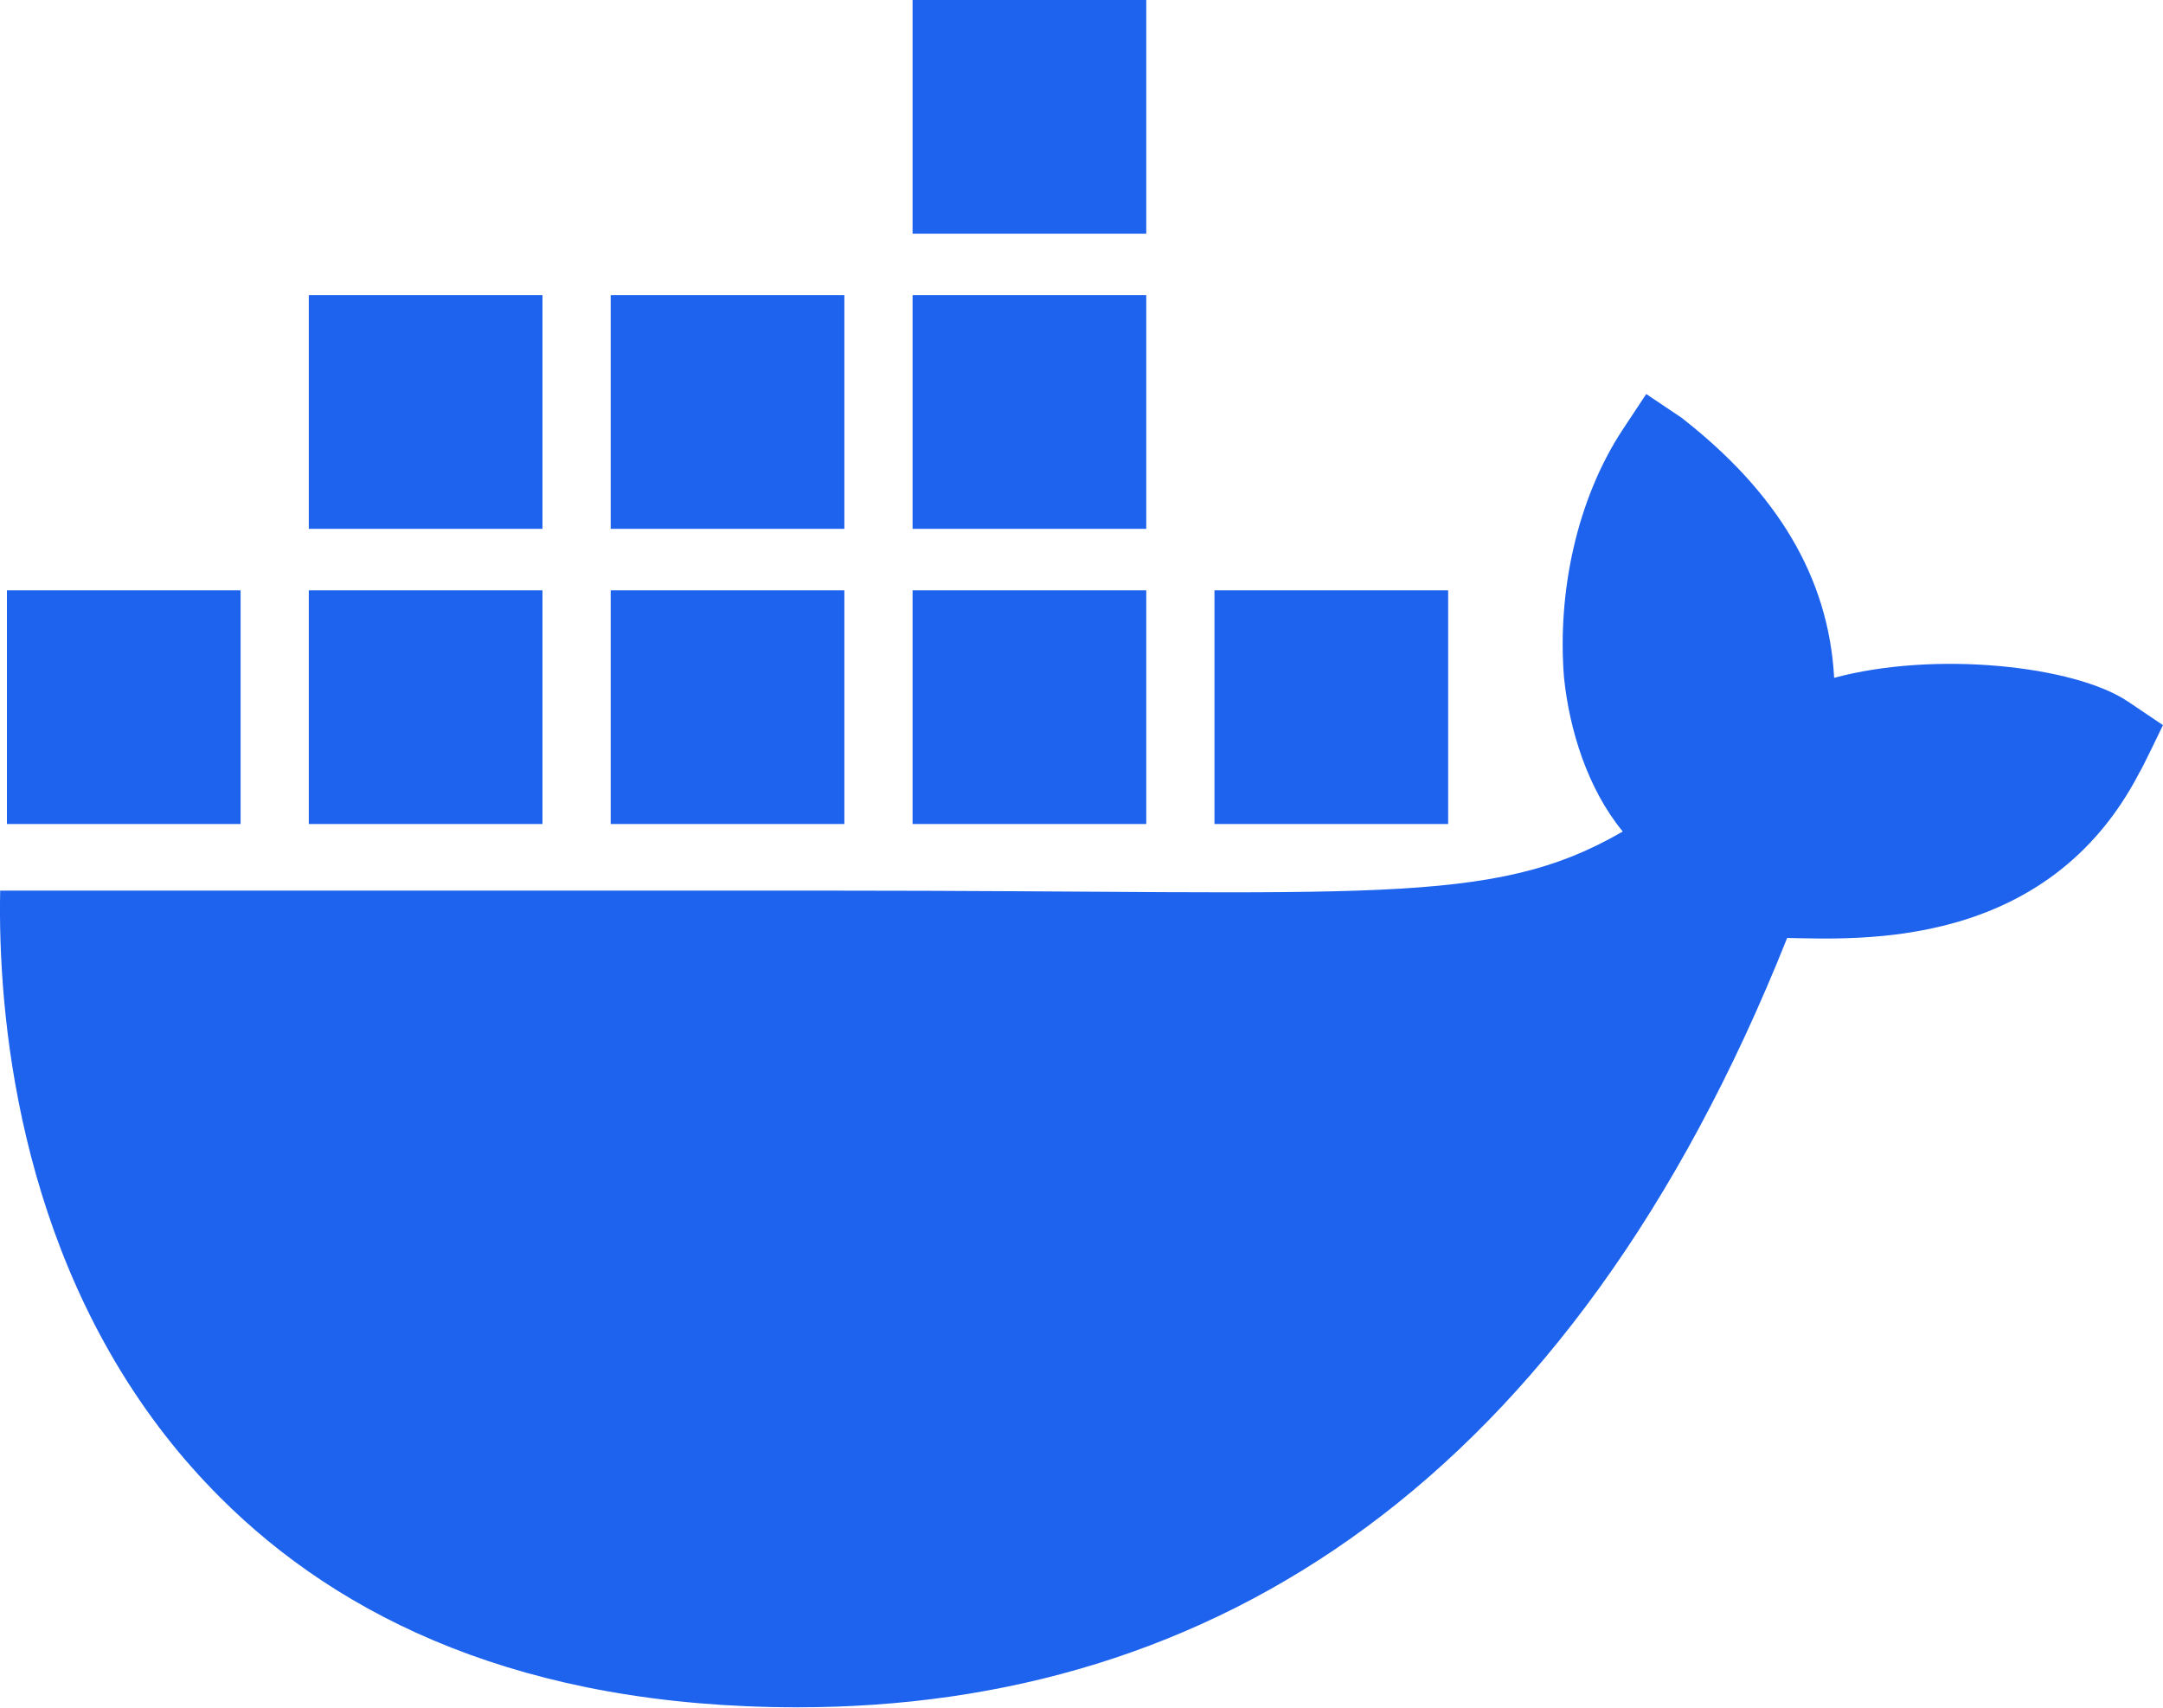
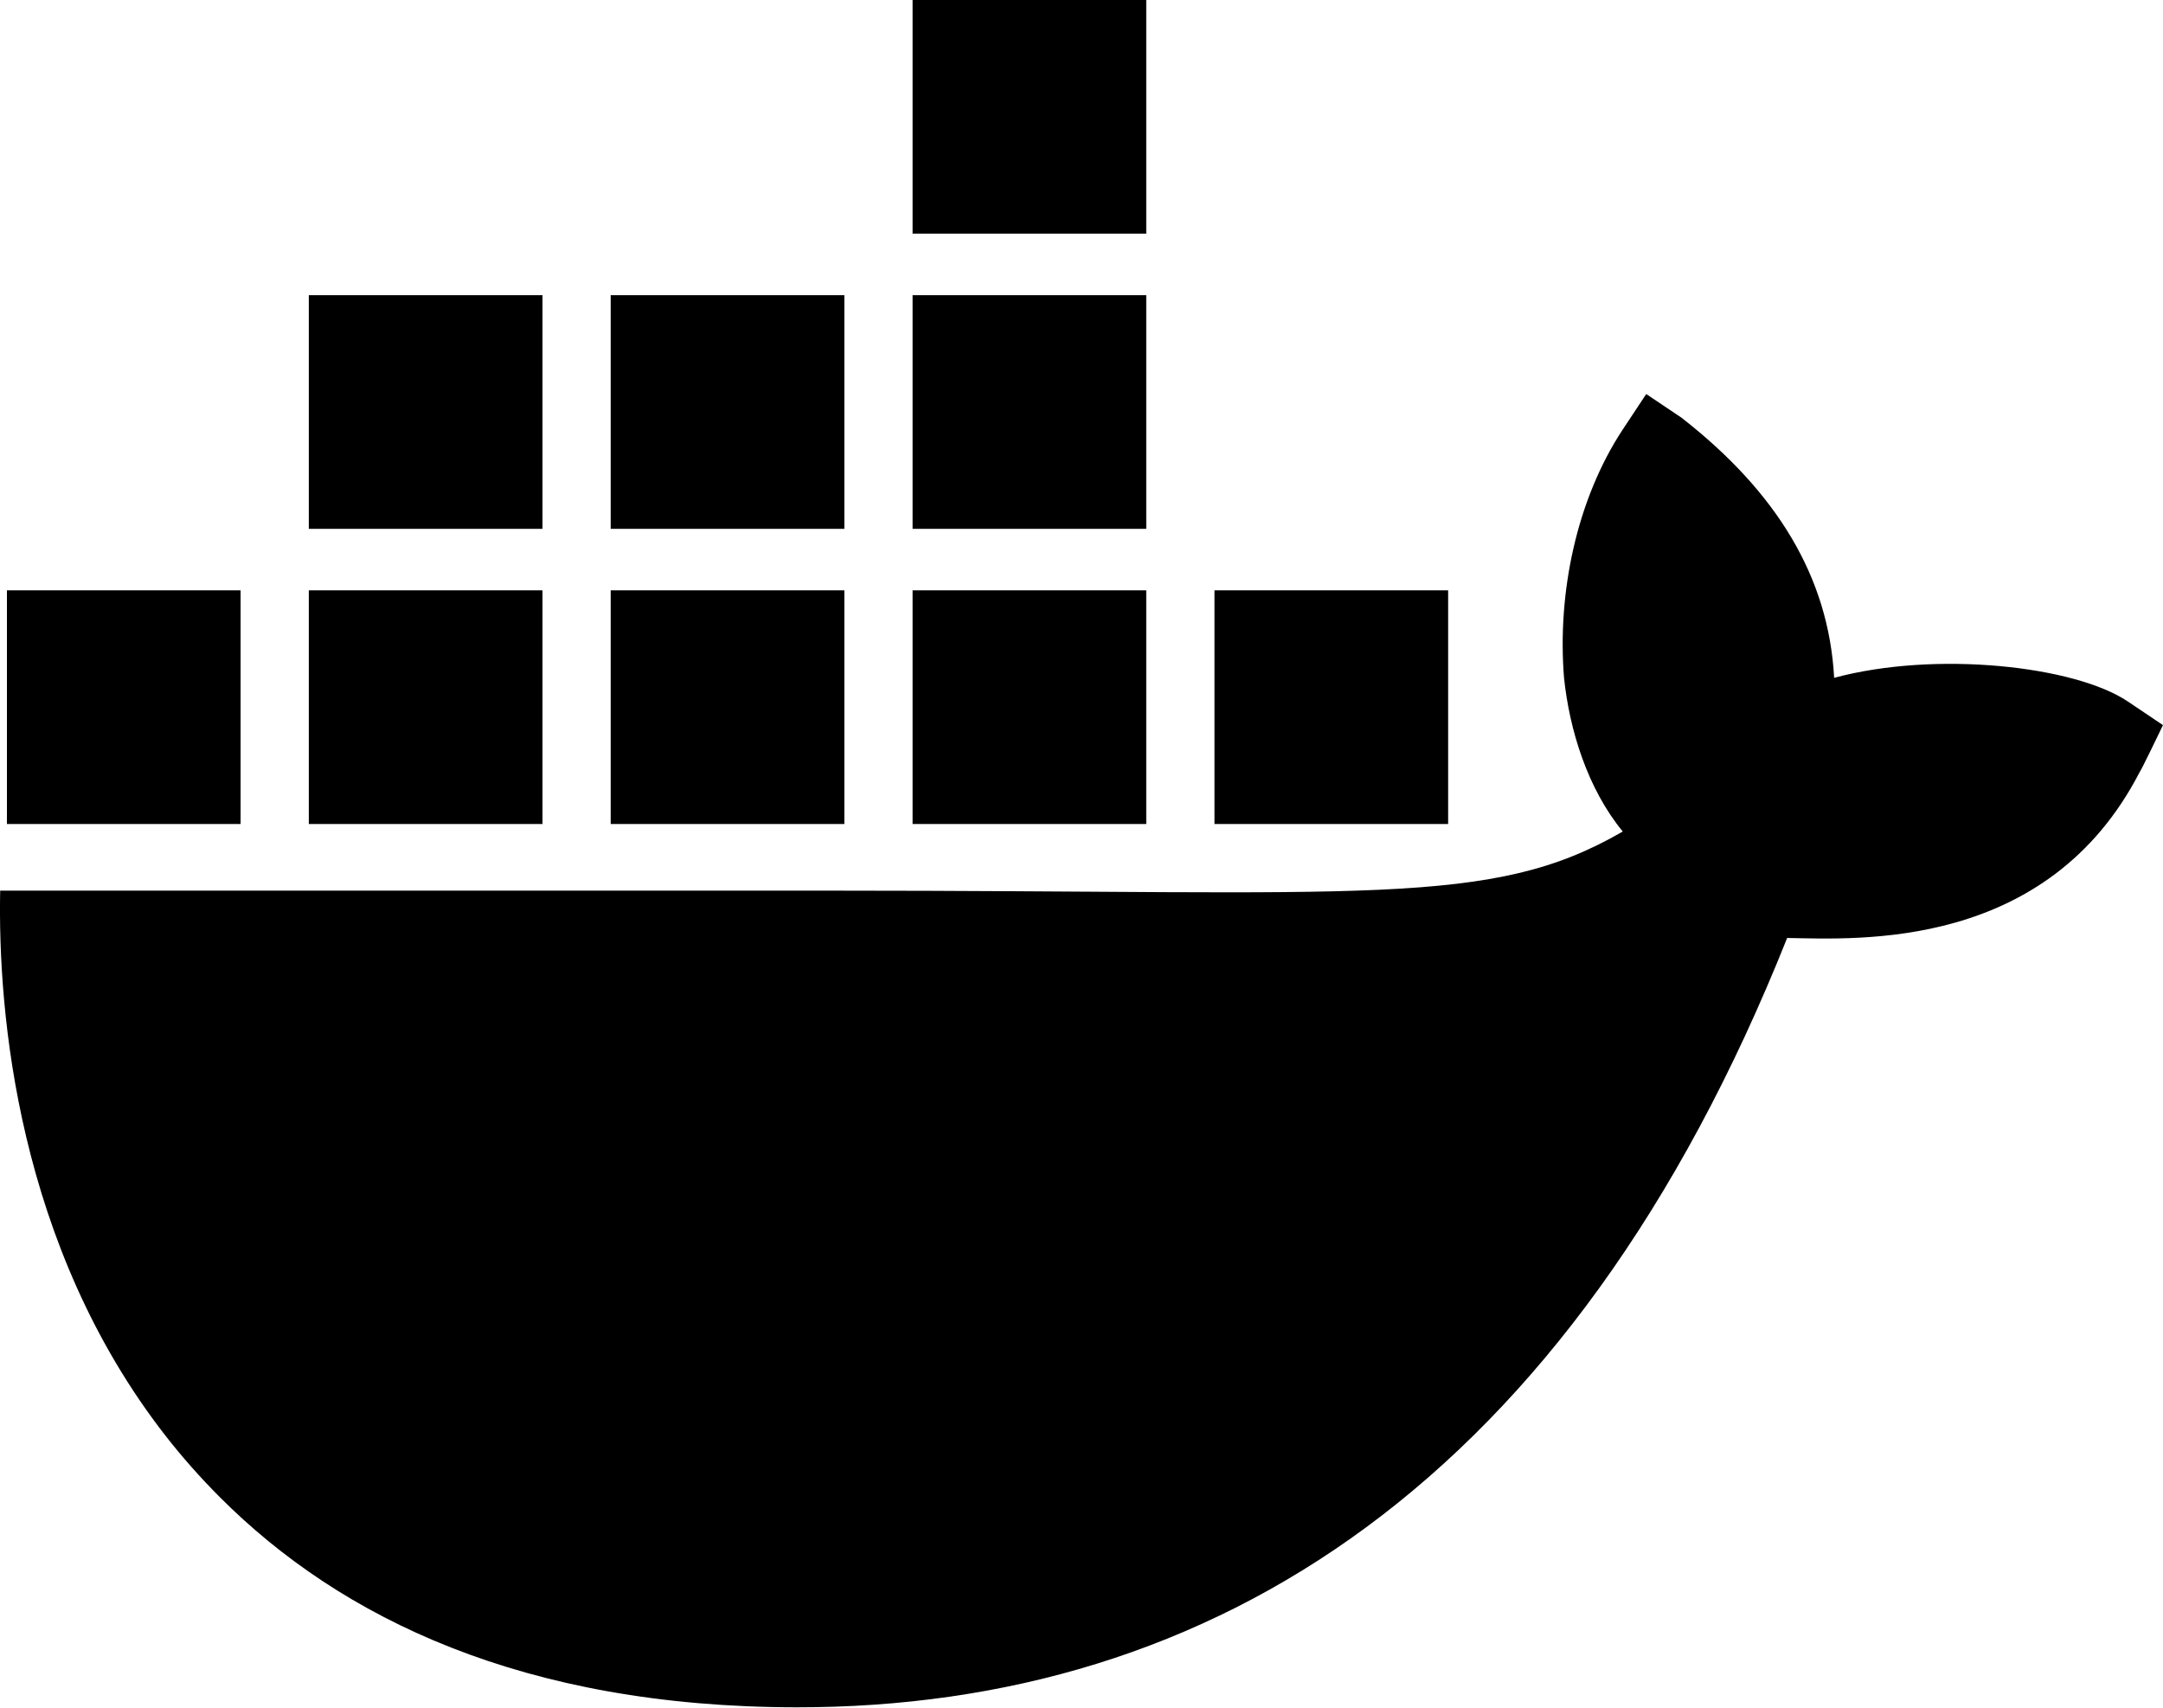
<svg xmlns="http://www.w3.org/2000/svg" id="Layer_1" data-name="Layer 1" viewBox="0 0 756.26 596.9">
  <defs>
    <style>
      .cls-1 {
-         fill: #1d63ed;
+         fill: "currentColor";
        stroke-width: 0px;
      }
    </style>
  </defs>
  <path class="cls-1" d="M743.96,245.25c-18.54-12.48-67.26-17.81-102.68-8.27-1.91-35.28-20.1-65.01-53.38-90.95l-12.32-8.27-8.21,12.4c-16.14,24.5-22.94,57.14-20.53,86.81,1.9,18.28,8.26,38.83,20.53,53.74-46.1,26.74-88.59,20.67-276.77,20.67H.06c-.85,42.49,5.98,124.23,57.96,190.77,5.74,7.35,12.04,14.46,18.87,21.31,42.26,42.32,106.11,73.35,201.59,73.44,145.66.13,270.46-78.6,346.37-268.97,24.98.41,90.92,4.48,123.19-57.88.79-1.05,8.21-16.54,8.21-16.54l-12.3-8.27ZM189.67,206.39h-81.7v81.7h81.7v-81.7ZM295.22,206.39h-81.7v81.7h81.7v-81.7ZM400.77,206.39h-81.7v81.7h81.7v-81.7ZM506.32,206.39h-81.7v81.7h81.7v-81.7ZM84.12,206.39H2.42v81.7h81.7v-81.7ZM189.67,103.2h-81.7v81.7h81.7v-81.7ZM295.22,103.2h-81.7v81.7h81.7v-81.7ZM400.77,103.2h-81.7v81.7h81.7v-81.7ZM400.77,0h-81.7v81.7h81.7V0Z" />
</svg>
